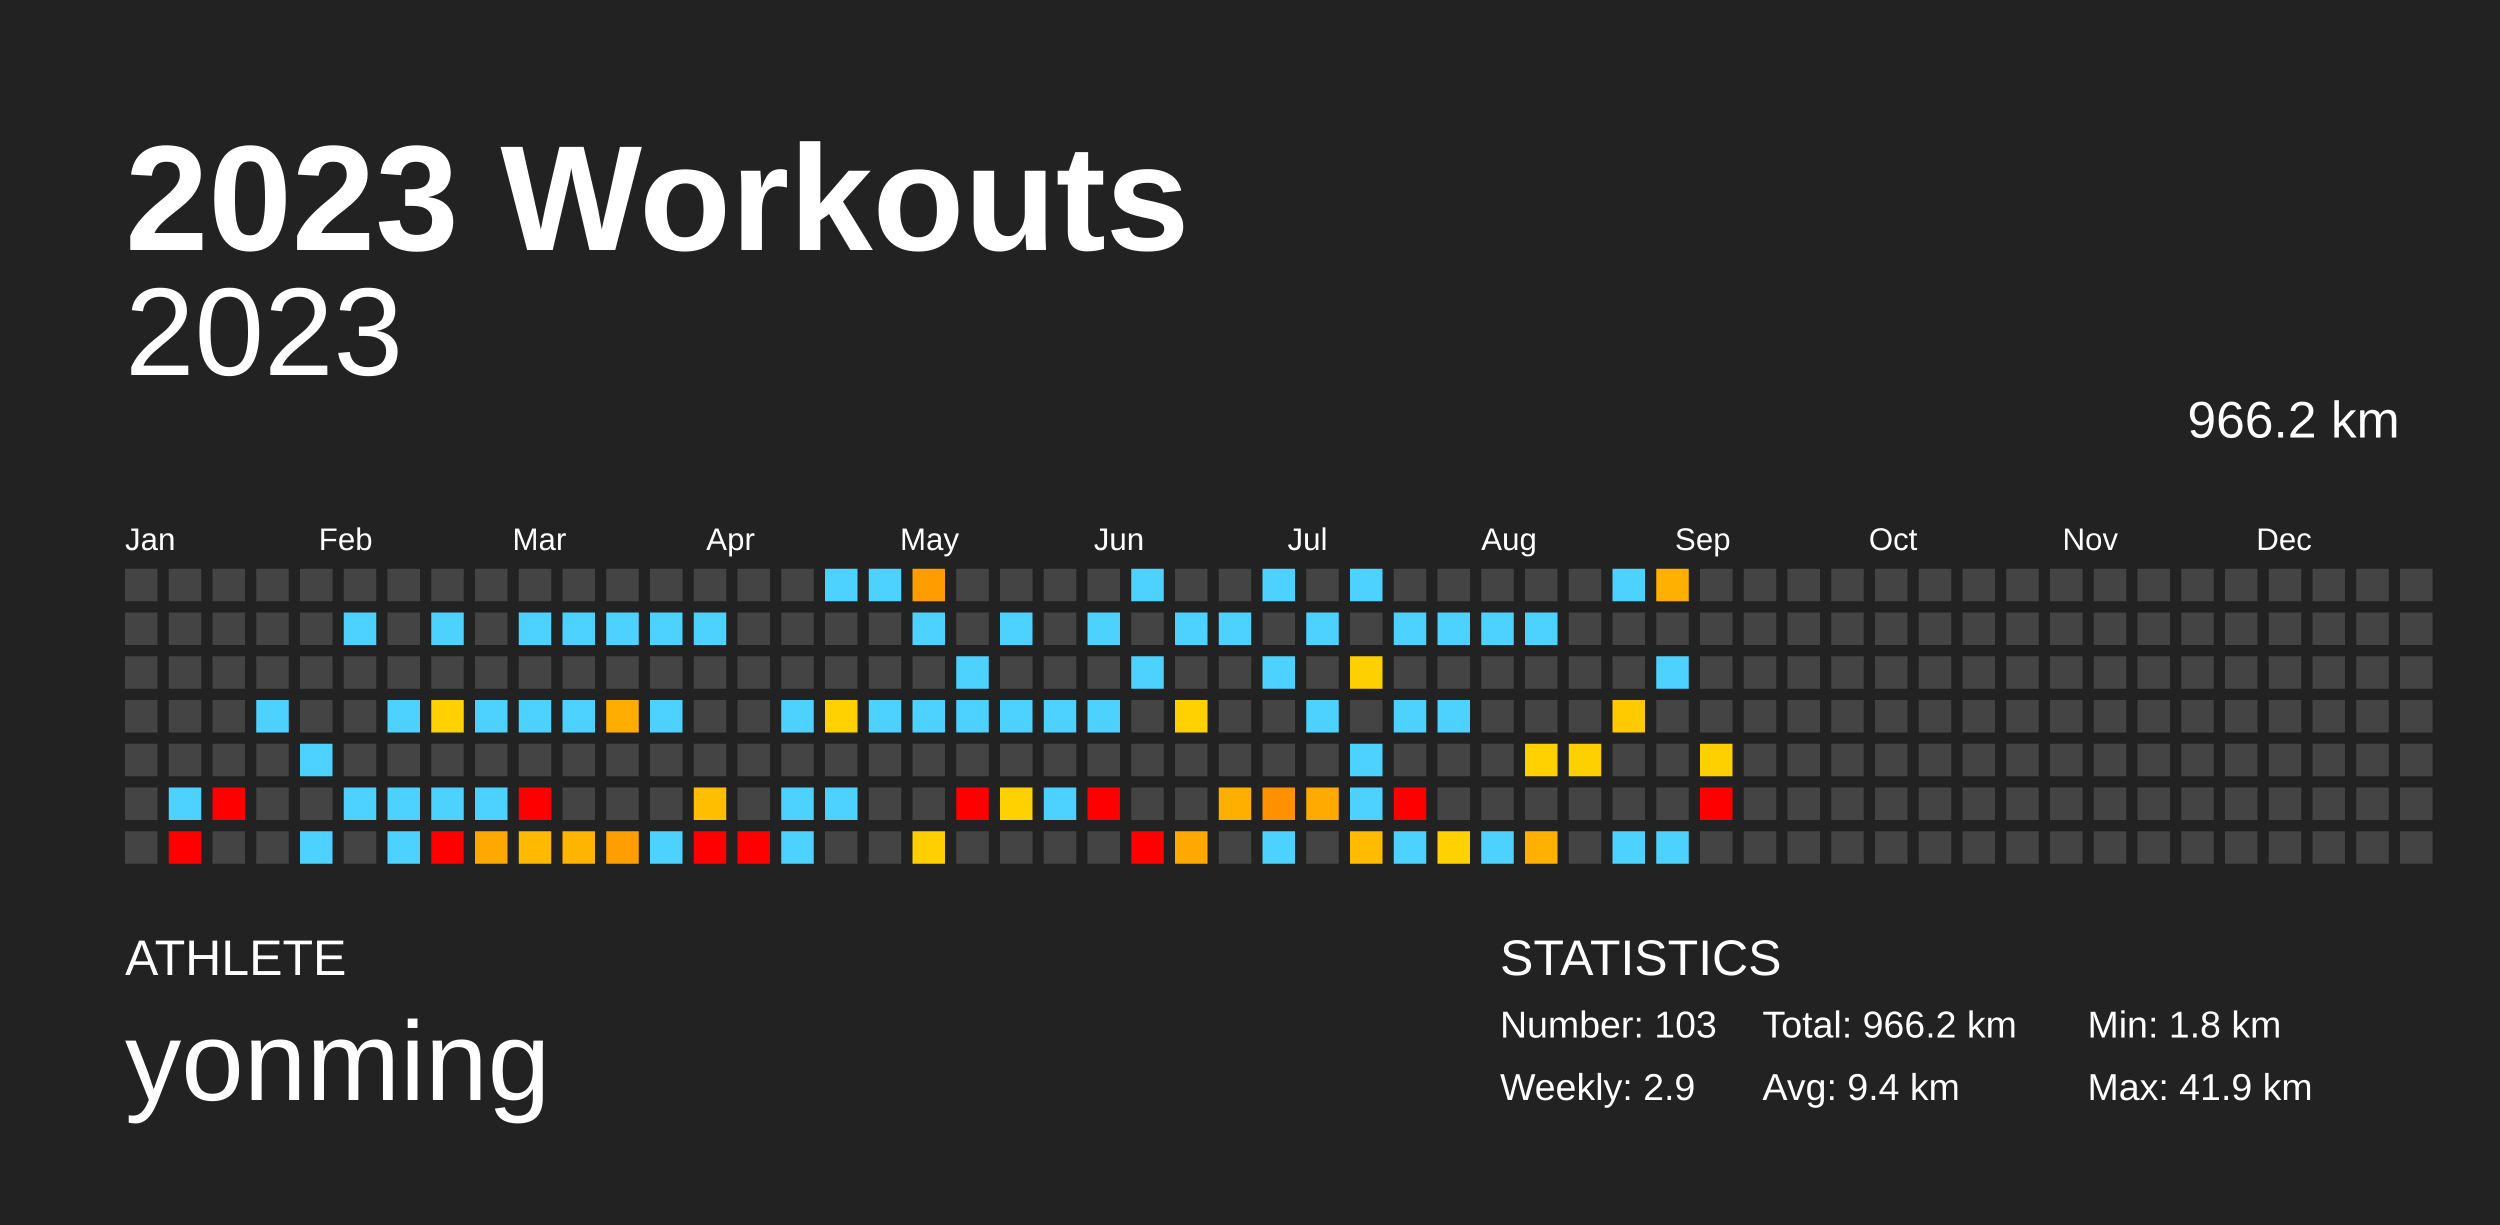
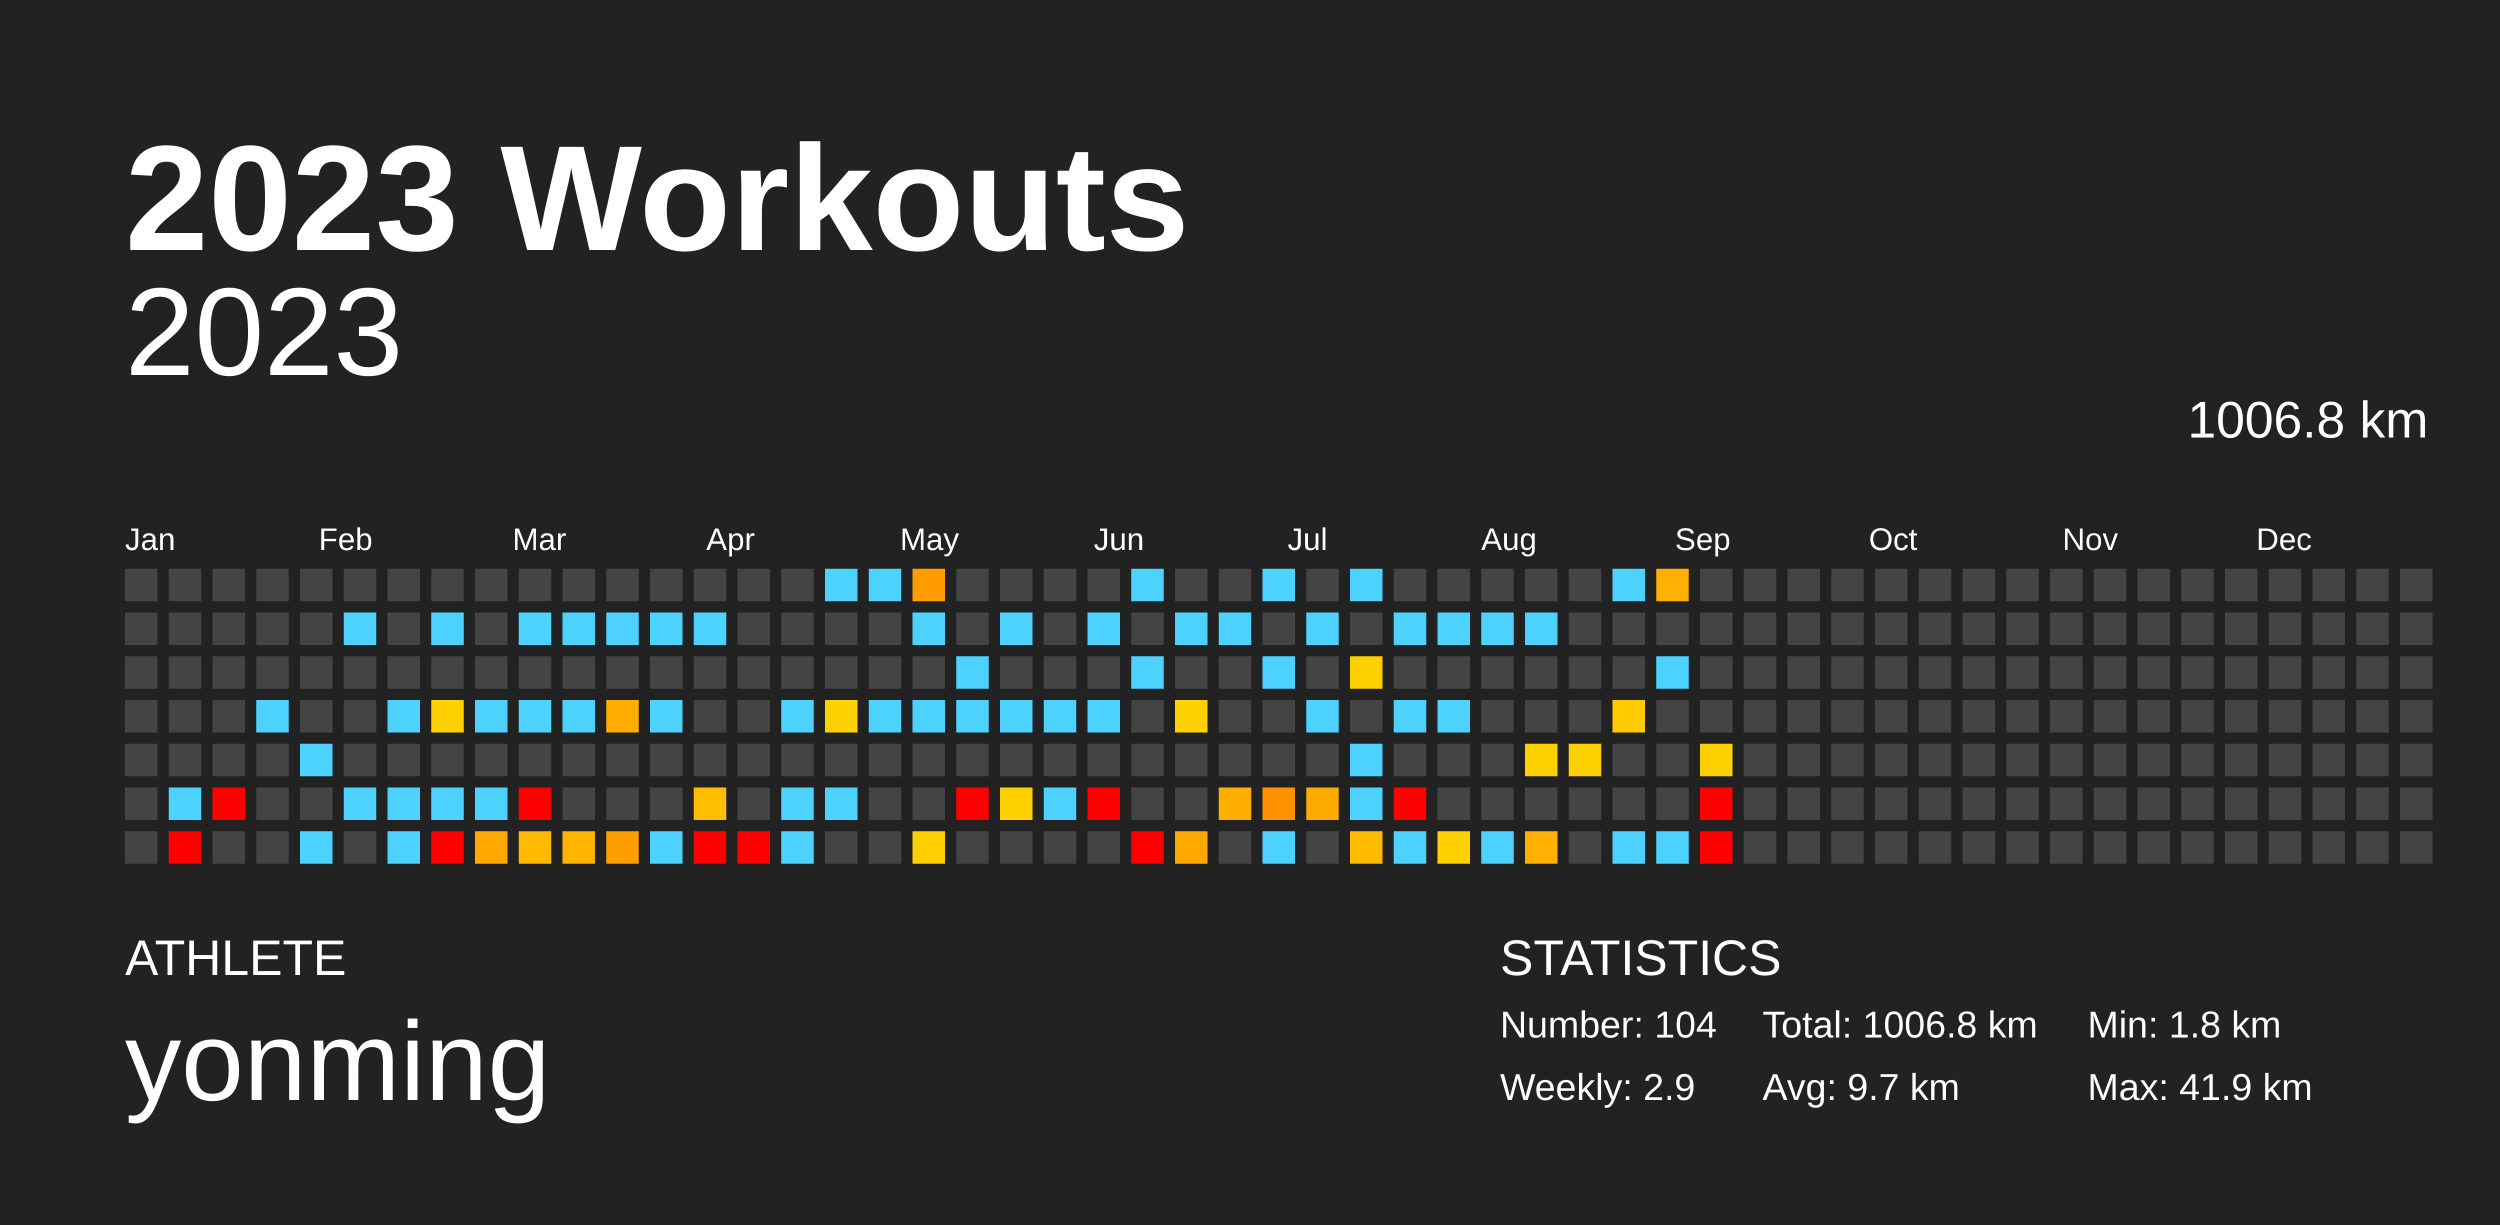
<svg xmlns="http://www.w3.org/2000/svg" baseProfile="full" height="98mm" version="1.1" viewBox="0,0,200,98" width="200mm">
  <defs />
  <rect fill="#222222" height="98" width="200" x="0" y="0" />
  <text fill="#FFFFFF" style="font-size:12px; font-family:Arial; font-weight:bold;" x="10" y="20">2023 Workouts</text>
  <text fill="#FFFFFF" style="font-size:4px; font-family:Arial" x="10" y="78">ATHLETE</text>
  <text fill="#FFFFFF" style="font-size:9px; font-family:Arial" x="10" y="88">yonming</text>
  <text fill="#FFFFFF" style="font-size:4px; font-family:Arial" x="120" y="78">STATISTICS</text>
-   <text fill="#FFFFFF" style="font-size:3px; font-family:Arial" x="120" y="83">Number: 103</text>
+   <text fill="#FFFFFF" style="font-size:3px; font-family:Arial" x="120" y="83">Number: 104</text>
  <text fill="#FFFFFF" style="font-size:3px; font-family:Arial" x="120" y="88">Weekly: 2.9</text>
-   <text fill="#FFFFFF" style="font-size:3px; font-family:Arial" x="141" y="83">Total: 966.2 km</text>
-   <text fill="#FFFFFF" style="font-size:3px; font-family:Arial" x="141" y="88">Avg: 9.4 km</text>
+   <text fill="#FFFFFF" style="font-size:3px; font-family:Arial" x="141" y="83">Total: 1006.8 km</text>
+   <text fill="#FFFFFF" style="font-size:3px; font-family:Arial" x="141" y="88">Avg: 9.7 km</text>
  <text fill="#FFFFFF" style="font-size:3px; font-family:Arial" x="167" y="83">Min: 1.8 km</text>
  <text fill="#FFFFFF" style="font-size:3px; font-family:Arial" x="167" y="88">Max: 41.9 km</text>
  <text alignment-baseline="hanging" fill="#FFFFFF" style="font-size:10.0px; font-family:Arial;" x="10" y="30">2023</text>
-   <text alignment-baseline="hanging" fill="#FFFFFF" style="font-size:4.125px; font-family:Arial;" x="175" y="35">966.2 km</text>
+   <text alignment-baseline="hanging" fill="#FFFFFF" style="font-size:4.125px; font-family:Arial;" x="175" y="35">1006.8 km</text>
  <text fill="#FFFFFF" style="font-size:2.5px; font-family:Arial" x="10.0" y="44">Jan</text>
  <text fill="#FFFFFF" style="font-size:2.5px; font-family:Arial" x="25.5" y="44">Feb</text>
  <text fill="#FFFFFF" style="font-size:2.5px; font-family:Arial" x="41.0" y="44">Mar</text>
  <text fill="#FFFFFF" style="font-size:2.5px; font-family:Arial" x="56.5" y="44">Apr</text>
  <text fill="#FFFFFF" style="font-size:2.5px; font-family:Arial" x="72.0" y="44">May</text>
  <text fill="#FFFFFF" style="font-size:2.5px; font-family:Arial" x="87.5" y="44">Jun</text>
  <text fill="#FFFFFF" style="font-size:2.5px; font-family:Arial" x="103.0" y="44">Jul</text>
  <text fill="#FFFFFF" style="font-size:2.5px; font-family:Arial" x="118.5" y="44">Aug</text>
  <text fill="#FFFFFF" style="font-size:2.5px; font-family:Arial" x="134.0" y="44">Sep</text>
  <text fill="#FFFFFF" style="font-size:2.5px; font-family:Arial" x="149.5" y="44">Oct</text>
  <text fill="#FFFFFF" style="font-size:2.5px; font-family:Arial" x="165.0" y="44">Nov</text>
  <text fill="#FFFFFF" style="font-size:2.5px; font-family:Arial" x="180.5" y="44">Dec</text>
  <rect fill="#444444" height="2.6" width="2.6" x="10.0" y="45.5" />
  <rect fill="#444444" height="2.6" width="2.6" x="10.0" y="49.0" />
  <rect fill="#444444" height="2.6" width="2.6" x="10.0" y="52.5" />
  <rect fill="#444444" height="2.6" width="2.6" x="10.0" y="56.0" />
  <rect fill="#444444" height="2.6" width="2.6" x="10.0" y="59.5" />
  <rect fill="#444444" height="2.6" width="2.6" x="10.0" y="63.0" />
  <rect fill="#444444" height="2.6" width="2.6" x="10.0" y="66.5" />
  <rect fill="#444444" height="2.6" width="2.6" x="13.5" y="45.5" />
  <rect fill="#444444" height="2.6" width="2.6" x="13.5" y="49.0" />
  <rect fill="#444444" height="2.6" width="2.6" x="13.5" y="52.5" />
  <rect fill="#444444" height="2.6" width="2.6" x="13.5" y="56.0" />
  <rect fill="#444444" height="2.6" width="2.6" x="13.5" y="59.5" />
  <rect fill="#4dd2ff" height="2.6" width="2.6" x="13.5" y="63.0" />
  <rect fill="red" height="2.6" width="2.6" x="13.5" y="66.5" />
  <rect fill="#444444" height="2.6" width="2.6" x="17.0" y="45.5" />
  <rect fill="#444444" height="2.6" width="2.6" x="17.0" y="49.0" />
  <rect fill="#444444" height="2.6" width="2.6" x="17.0" y="52.5" />
  <rect fill="#444444" height="2.6" width="2.6" x="17.0" y="56.0" />
  <rect fill="#444444" height="2.6" width="2.6" x="17.0" y="59.5" />
  <rect fill="red" height="2.6" width="2.6" x="17.0" y="63.0" />
  <rect fill="#444444" height="2.6" width="2.6" x="17.0" y="66.5" />
  <rect fill="#444444" height="2.6" width="2.6" x="20.5" y="45.5" />
  <rect fill="#444444" height="2.6" width="2.6" x="20.5" y="49.0" />
  <rect fill="#444444" height="2.6" width="2.6" x="20.5" y="52.5" />
  <rect fill="#4dd2ff" height="2.6" width="2.6" x="20.5" y="56.0" />
  <rect fill="#444444" height="2.6" width="2.6" x="20.5" y="59.5" />
  <rect fill="#444444" height="2.6" width="2.6" x="20.5" y="63.0" />
  <rect fill="#444444" height="2.6" width="2.6" x="20.5" y="66.5" />
  <rect fill="#444444" height="2.6" width="2.6" x="24.0" y="45.5" />
  <rect fill="#444444" height="2.6" width="2.6" x="24.0" y="49.0" />
  <rect fill="#444444" height="2.6" width="2.6" x="24.0" y="52.5" />
  <rect fill="#444444" height="2.6" width="2.6" x="24.0" y="56.0" />
  <rect fill="#4dd2ff" height="2.6" width="2.6" x="24.0" y="59.5" />
  <rect fill="#444444" height="2.6" width="2.6" x="24.0" y="63.0" />
  <rect fill="#4dd2ff" height="2.6" width="2.6" x="24.0" y="66.5" />
  <rect fill="#444444" height="2.6" width="2.6" x="27.5" y="45.5" />
  <rect fill="#4dd2ff" height="2.6" width="2.6" x="27.5" y="49.0" />
  <rect fill="#444444" height="2.6" width="2.6" x="27.5" y="52.5" />
  <rect fill="#444444" height="2.6" width="2.6" x="27.5" y="56.0" />
  <rect fill="#444444" height="2.6" width="2.6" x="27.5" y="59.5" />
  <rect fill="#4dd2ff" height="2.6" width="2.6" x="27.5" y="63.0" />
  <rect fill="#444444" height="2.6" width="2.6" x="27.5" y="66.5" />
  <rect fill="#444444" height="2.6" width="2.6" x="31.0" y="45.5" />
  <rect fill="#444444" height="2.6" width="2.6" x="31.0" y="49.0" />
  <rect fill="#444444" height="2.6" width="2.6" x="31.0" y="52.5" />
  <rect fill="#4dd2ff" height="2.6" width="2.6" x="31.0" y="56.0" />
  <rect fill="#444444" height="2.6" width="2.6" x="31.0" y="59.5" />
  <rect fill="#4dd2ff" height="2.6" width="2.6" x="31.0" y="63.0" />
  <rect fill="#4dd2ff" height="2.6" width="2.6" x="31.0" y="66.5" />
  <rect fill="#444444" height="2.6" width="2.6" x="34.5" y="45.5" />
  <rect fill="#4dd2ff" height="2.6" width="2.6" x="34.5" y="49.0" />
  <rect fill="#444444" height="2.6" width="2.6" x="34.5" y="52.5" />
  <rect fill="#ffd100" height="2.6" width="2.6" x="34.5" y="56.0" />
  <rect fill="#444444" height="2.6" width="2.6" x="34.5" y="59.5" />
  <rect fill="#4dd2ff" height="2.6" width="2.6" x="34.5" y="63.0" />
  <rect fill="red" height="2.6" width="2.6" x="34.5" y="66.5" />
  <rect fill="#444444" height="2.6" width="2.6" x="38.0" y="45.5" />
  <rect fill="#444444" height="2.6" width="2.6" x="38.0" y="49.0" />
  <rect fill="#444444" height="2.6" width="2.6" x="38.0" y="52.5" />
  <rect fill="#4dd2ff" height="2.6" width="2.6" x="38.0" y="56.0" />
  <rect fill="#444444" height="2.6" width="2.6" x="38.0" y="59.5" />
  <rect fill="#4dd2ff" height="2.6" width="2.6" x="38.0" y="63.0" />
  <rect fill="#ffa900" height="2.6" width="2.6" x="38.0" y="66.5" />
  <rect fill="#444444" height="2.6" width="2.6" x="41.5" y="45.5" />
  <rect fill="#4dd2ff" height="2.6" width="2.6" x="41.5" y="49.0" />
  <rect fill="#444444" height="2.6" width="2.6" x="41.5" y="52.5" />
  <rect fill="#4dd2ff" height="2.6" width="2.6" x="41.5" y="56.0" />
  <rect fill="#444444" height="2.6" width="2.6" x="41.5" y="59.5" />
  <rect fill="red" height="2.6" width="2.6" x="41.5" y="63.0" />
  <rect fill="#ffb900" height="2.6" width="2.6" x="41.5" y="66.5" />
  <rect fill="#444444" height="2.6" width="2.6" x="45.0" y="45.5" />
  <rect fill="#4dd2ff" height="2.6" width="2.6" x="45.0" y="49.0" />
  <rect fill="#444444" height="2.6" width="2.6" x="45.0" y="52.5" />
  <rect fill="#4dd2ff" height="2.6" width="2.6" x="45.0" y="56.0" />
  <rect fill="#444444" height="2.6" width="2.6" x="45.0" y="59.5" />
  <rect fill="#444444" height="2.6" width="2.6" x="45.0" y="63.0" />
  <rect fill="#ffb400" height="2.6" width="2.6" x="45.0" y="66.5" />
  <rect fill="#444444" height="2.6" width="2.6" x="48.5" y="45.5" />
  <rect fill="#4dd2ff" height="2.6" width="2.6" x="48.5" y="49.0" />
  <rect fill="#444444" height="2.6" width="2.6" x="48.5" y="52.5" />
  <rect fill="#ffae00" height="2.6" width="2.6" x="48.5" y="56.0" />
  <rect fill="#444444" height="2.6" width="2.6" x="48.5" y="59.5" />
  <rect fill="#444444" height="2.6" width="2.6" x="48.5" y="63.0" />
  <rect fill="#ff9e00" height="2.6" width="2.6" x="48.5" y="66.5" />
  <rect fill="#444444" height="2.6" width="2.6" x="52.0" y="45.5" />
  <rect fill="#4dd2ff" height="2.6" width="2.6" x="52.0" y="49.0" />
  <rect fill="#444444" height="2.6" width="2.6" x="52.0" y="52.5" />
  <rect fill="#4dd2ff" height="2.6" width="2.6" x="52.0" y="56.0" />
  <rect fill="#444444" height="2.6" width="2.6" x="52.0" y="59.5" />
  <rect fill="#444444" height="2.6" width="2.6" x="52.0" y="63.0" />
  <rect fill="#4dd2ff" height="2.6" width="2.6" x="52.0" y="66.5" />
  <rect fill="#444444" height="2.6" width="2.6" x="55.5" y="45.5" />
  <rect fill="#4dd2ff" height="2.6" width="2.6" x="55.5" y="49.0" />
  <rect fill="#444444" height="2.6" width="2.6" x="55.5" y="52.5" />
  <rect fill="#444444" height="2.6" width="2.6" x="55.5" y="56.0" />
  <rect fill="#444444" height="2.6" width="2.6" x="55.5" y="59.5" />
  <rect fill="#ffbf00" height="2.6" width="2.6" x="55.5" y="63.0" />
  <rect fill="red" height="2.6" width="2.6" x="55.5" y="66.5" />
  <rect fill="#444444" height="2.6" width="2.6" x="59.0" y="45.5" />
  <rect fill="#444444" height="2.6" width="2.6" x="59.0" y="49.0" />
  <rect fill="#444444" height="2.6" width="2.6" x="59.0" y="52.5" />
  <rect fill="#444444" height="2.6" width="2.6" x="59.0" y="56.0" />
  <rect fill="#444444" height="2.6" width="2.6" x="59.0" y="59.5" />
  <rect fill="#444444" height="2.6" width="2.6" x="59.0" y="63.0" />
  <rect fill="red" height="2.6" width="2.6" x="59.0" y="66.5" />
  <rect fill="#444444" height="2.6" width="2.6" x="62.5" y="45.5" />
  <rect fill="#444444" height="2.6" width="2.6" x="62.5" y="49.0" />
  <rect fill="#444444" height="2.6" width="2.6" x="62.5" y="52.5" />
  <rect fill="#4dd2ff" height="2.6" width="2.6" x="62.5" y="56.0" />
  <rect fill="#444444" height="2.6" width="2.6" x="62.5" y="59.5" />
  <rect fill="#4dd2ff" height="2.6" width="2.6" x="62.5" y="63.0" />
  <rect fill="#4dd2ff" height="2.6" width="2.6" x="62.5" y="66.5" />
  <rect fill="#4dd2ff" height="2.6" width="2.6" x="66.0" y="45.5" />
  <rect fill="#444444" height="2.6" width="2.6" x="66.0" y="49.0" />
  <rect fill="#444444" height="2.6" width="2.6" x="66.0" y="52.5" />
  <rect fill="#ffd100" height="2.6" width="2.6" x="66.0" y="56.0" />
  <rect fill="#444444" height="2.6" width="2.6" x="66.0" y="59.5" />
  <rect fill="#4dd2ff" height="2.6" width="2.6" x="66.0" y="63.0" />
  <rect fill="#444444" height="2.6" width="2.6" x="66.0" y="66.5" />
  <rect fill="#4dd2ff" height="2.6" width="2.6" x="69.5" y="45.5" />
  <rect fill="#444444" height="2.6" width="2.6" x="69.5" y="49.0" />
  <rect fill="#444444" height="2.6" width="2.6" x="69.5" y="52.5" />
  <rect fill="#4dd2ff" height="2.6" width="2.6" x="69.5" y="56.0" />
  <rect fill="#444444" height="2.6" width="2.6" x="69.5" y="59.5" />
  <rect fill="#444444" height="2.6" width="2.6" x="69.5" y="63.0" />
  <rect fill="#444444" height="2.6" width="2.6" x="69.5" y="66.5" />
  <rect fill="#ff9c00" height="2.6" width="2.6" x="73.0" y="45.5" />
  <rect fill="#4dd2ff" height="2.6" width="2.6" x="73.0" y="49.0" />
  <rect fill="#444444" height="2.6" width="2.6" x="73.0" y="52.5" />
  <rect fill="#4dd2ff" height="2.6" width="2.6" x="73.0" y="56.0" />
  <rect fill="#444444" height="2.6" width="2.6" x="73.0" y="59.5" />
  <rect fill="#444444" height="2.6" width="2.6" x="73.0" y="63.0" />
  <rect fill="#ffcf00" height="2.6" width="2.6" x="73.0" y="66.5" />
  <rect fill="#444444" height="2.6" width="2.6" x="76.5" y="45.5" />
  <rect fill="#444444" height="2.6" width="2.6" x="76.5" y="49.0" />
  <rect fill="#4dd2ff" height="2.6" width="2.6" x="76.5" y="52.5" />
  <rect fill="#4dd2ff" height="2.6" width="2.6" x="76.5" y="56.0" />
  <rect fill="#444444" height="2.6" width="2.6" x="76.5" y="59.5" />
  <rect fill="red" height="2.6" width="2.6" x="76.5" y="63.0" />
  <rect fill="#444444" height="2.6" width="2.6" x="76.5" y="66.5" />
  <rect fill="#444444" height="2.6" width="2.6" x="80.0" y="45.5" />
  <rect fill="#4dd2ff" height="2.6" width="2.6" x="80.0" y="49.0" />
  <rect fill="#444444" height="2.6" width="2.6" x="80.0" y="52.5" />
  <rect fill="#4dd2ff" height="2.6" width="2.6" x="80.0" y="56.0" />
  <rect fill="#444444" height="2.6" width="2.6" x="80.0" y="59.5" />
  <rect fill="#ffd100" height="2.6" width="2.6" x="80.0" y="63.0" />
  <rect fill="#444444" height="2.6" width="2.6" x="80.0" y="66.5" />
  <rect fill="#444444" height="2.6" width="2.6" x="83.5" y="45.5" />
  <rect fill="#444444" height="2.6" width="2.6" x="83.5" y="49.0" />
  <rect fill="#444444" height="2.6" width="2.6" x="83.5" y="52.5" />
  <rect fill="#4dd2ff" height="2.6" width="2.6" x="83.5" y="56.0" />
  <rect fill="#444444" height="2.6" width="2.6" x="83.5" y="59.5" />
  <rect fill="#4dd2ff" height="2.6" width="2.6" x="83.5" y="63.0" />
  <rect fill="#444444" height="2.6" width="2.6" x="83.5" y="66.5" />
  <rect fill="#444444" height="2.6" width="2.6" x="87.0" y="45.5" />
  <rect fill="#4dd2ff" height="2.6" width="2.6" x="87.0" y="49.0" />
  <rect fill="#444444" height="2.6" width="2.6" x="87.0" y="52.5" />
  <rect fill="#4dd2ff" height="2.6" width="2.6" x="87.0" y="56.0" />
  <rect fill="#444444" height="2.6" width="2.6" x="87.0" y="59.5" />
  <rect fill="red" height="2.6" width="2.6" x="87.0" y="63.0" />
  <rect fill="#444444" height="2.6" width="2.6" x="87.0" y="66.5" />
  <rect fill="#4dd2ff" height="2.6" width="2.6" x="90.5" y="45.5" />
  <rect fill="#444444" height="2.6" width="2.6" x="90.5" y="49.0" />
  <rect fill="#4dd2ff" height="2.6" width="2.6" x="90.5" y="52.5" />
  <rect fill="#444444" height="2.6" width="2.6" x="90.5" y="56.0" />
  <rect fill="#444444" height="2.6" width="2.6" x="90.5" y="59.5" />
  <rect fill="#444444" height="2.6" width="2.6" x="90.5" y="63.0" />
  <rect fill="red" height="2.6" width="2.6" x="90.5" y="66.5" />
  <rect fill="#444444" height="2.6" width="2.6" x="94.0" y="45.5" />
  <rect fill="#4dd2ff" height="2.6" width="2.6" x="94.0" y="49.0" />
  <rect fill="#444444" height="2.6" width="2.6" x="94.0" y="52.5" />
  <rect fill="#ffd100" height="2.6" width="2.6" x="94.0" y="56.0" />
  <rect fill="#444444" height="2.6" width="2.6" x="94.0" y="59.5" />
  <rect fill="#444444" height="2.6" width="2.6" x="94.0" y="63.0" />
  <rect fill="#ffa900" height="2.6" width="2.6" x="94.0" y="66.5" />
  <rect fill="#444444" height="2.6" width="2.6" x="97.5" y="45.5" />
  <rect fill="#4dd2ff" height="2.6" width="2.6" x="97.5" y="49.0" />
  <rect fill="#444444" height="2.6" width="2.6" x="97.5" y="52.5" />
  <rect fill="#444444" height="2.6" width="2.6" x="97.5" y="56.0" />
  <rect fill="#444444" height="2.6" width="2.6" x="97.5" y="59.5" />
  <rect fill="#ffaf00" height="2.6" width="2.6" x="97.5" y="63.0" />
  <rect fill="#444444" height="2.6" width="2.6" x="97.5" y="66.5" />
  <rect fill="#4dd2ff" height="2.6" width="2.6" x="101.0" y="45.5" />
  <rect fill="#444444" height="2.6" width="2.6" x="101.0" y="49.0" />
  <rect fill="#4dd2ff" height="2.6" width="2.6" x="101.0" y="52.5" />
  <rect fill="#444444" height="2.6" width="2.6" x="101.0" y="56.0" />
  <rect fill="#444444" height="2.6" width="2.6" x="101.0" y="59.5" />
  <rect fill="#ff9100" height="2.6" width="2.6" x="101.0" y="63.0" />
  <rect fill="#4dd2ff" height="2.6" width="2.6" x="101.0" y="66.5" />
  <rect fill="#444444" height="2.6" width="2.6" x="104.5" y="45.5" />
  <rect fill="#4dd2ff" height="2.6" width="2.6" x="104.5" y="49.0" />
  <rect fill="#444444" height="2.6" width="2.6" x="104.5" y="52.5" />
  <rect fill="#4dd2ff" height="2.6" width="2.6" x="104.5" y="56.0" />
  <rect fill="#444444" height="2.6" width="2.6" x="104.5" y="59.5" />
  <rect fill="#ffaa00" height="2.6" width="2.6" x="104.5" y="63.0" />
  <rect fill="#444444" height="2.6" width="2.6" x="104.5" y="66.5" />
  <rect fill="#4dd2ff" height="2.6" width="2.6" x="108.0" y="45.5" />
  <rect fill="#444444" height="2.6" width="2.6" x="108.0" y="49.0" />
  <rect fill="#ffd000" height="2.6" width="2.6" x="108.0" y="52.5" />
  <rect fill="#444444" height="2.6" width="2.6" x="108.0" y="56.0" />
  <rect fill="#4dd2ff" height="2.6" width="2.6" x="108.0" y="59.5" />
  <rect fill="#4dd2ff" height="2.6" width="2.6" x="108.0" y="63.0" />
  <rect fill="#ffbb00" height="2.6" width="2.6" x="108.0" y="66.5" />
  <rect fill="#444444" height="2.6" width="2.6" x="111.5" y="45.5" />
  <rect fill="#4dd2ff" height="2.6" width="2.6" x="111.5" y="49.0" />
  <rect fill="#444444" height="2.6" width="2.6" x="111.5" y="52.5" />
  <rect fill="#4dd2ff" height="2.6" width="2.6" x="111.5" y="56.0" />
  <rect fill="#444444" height="2.6" width="2.6" x="111.5" y="59.5" />
  <rect fill="red" height="2.6" width="2.6" x="111.5" y="63.0" />
  <rect fill="#4dd2ff" height="2.6" width="2.6" x="111.5" y="66.5" />
  <rect fill="#444444" height="2.6" width="2.6" x="115.0" y="45.5" />
  <rect fill="#4dd2ff" height="2.6" width="2.6" x="115.0" y="49.0" />
  <rect fill="#444444" height="2.6" width="2.6" x="115.0" y="52.5" />
  <rect fill="#4dd2ff" height="2.6" width="2.6" x="115.0" y="56.0" />
  <rect fill="#444444" height="2.6" width="2.6" x="115.0" y="59.5" />
  <rect fill="#444444" height="2.6" width="2.6" x="115.0" y="63.0" />
  <rect fill="#ffd100" height="2.6" width="2.6" x="115.0" y="66.5" />
  <rect fill="#444444" height="2.6" width="2.6" x="118.5" y="45.5" />
  <rect fill="#4dd2ff" height="2.6" width="2.6" x="118.5" y="49.0" />
  <rect fill="#444444" height="2.6" width="2.6" x="118.5" y="52.5" />
  <rect fill="#444444" height="2.6" width="2.6" x="118.5" y="56.0" />
  <rect fill="#444444" height="2.6" width="2.6" x="118.5" y="59.5" />
  <rect fill="#444444" height="2.6" width="2.6" x="118.5" y="63.0" />
  <rect fill="#4dd2ff" height="2.6" width="2.6" x="118.5" y="66.5" />
  <rect fill="#444444" height="2.6" width="2.6" x="122.0" y="45.5" />
  <rect fill="#4dd2ff" height="2.6" width="2.6" x="122.0" y="49.0" />
  <rect fill="#444444" height="2.6" width="2.6" x="122.0" y="52.5" />
  <rect fill="#444444" height="2.6" width="2.6" x="122.0" y="56.0" />
  <rect fill="#ffd100" height="2.6" width="2.6" x="122.0" y="59.5" />
  <rect fill="#444444" height="2.6" width="2.6" x="122.0" y="63.0" />
  <rect fill="#ffb000" height="2.6" width="2.6" x="122.0" y="66.5" />
  <rect fill="#444444" height="2.6" width="2.6" x="125.5" y="45.5" />
  <rect fill="#444444" height="2.6" width="2.6" x="125.5" y="49.0" />
  <rect fill="#444444" height="2.6" width="2.6" x="125.5" y="52.5" />
  <rect fill="#444444" height="2.6" width="2.6" x="125.5" y="56.0" />
  <rect fill="#ffd000" height="2.6" width="2.6" x="125.5" y="59.5" />
  <rect fill="#444444" height="2.6" width="2.6" x="125.5" y="63.0" />
  <rect fill="#444444" height="2.6" width="2.6" x="125.5" y="66.5" />
  <rect fill="#4dd2ff" height="2.6" width="2.6" x="129.0" y="45.5" />
  <rect fill="#444444" height="2.6" width="2.6" x="129.0" y="49.0" />
  <rect fill="#444444" height="2.6" width="2.6" x="129.0" y="52.5" />
  <rect fill="#ffca00" height="2.6" width="2.6" x="129.0" y="56.0" />
  <rect fill="#444444" height="2.6" width="2.6" x="129.0" y="59.5" />
  <rect fill="#444444" height="2.6" width="2.6" x="129.0" y="63.0" />
  <rect fill="#4dd2ff" height="2.6" width="2.6" x="129.0" y="66.5" />
  <rect fill="#ffb000" height="2.6" width="2.6" x="132.5" y="45.5" />
  <rect fill="#444444" height="2.6" width="2.6" x="132.5" y="49.0" />
  <rect fill="#4dd2ff" height="2.6" width="2.6" x="132.5" y="52.5" />
  <rect fill="#444444" height="2.6" width="2.6" x="132.5" y="56.0" />
  <rect fill="#444444" height="2.6" width="2.6" x="132.5" y="59.5" />
  <rect fill="#444444" height="2.6" width="2.6" x="132.5" y="63.0" />
  <rect fill="#4dd2ff" height="2.6" width="2.6" x="132.5" y="66.5" />
  <rect fill="#444444" height="2.6" width="2.6" x="136.0" y="45.5" />
  <rect fill="#444444" height="2.6" width="2.6" x="136.0" y="49.0" />
  <rect fill="#444444" height="2.6" width="2.6" x="136.0" y="52.5" />
  <rect fill="#444444" height="2.6" width="2.6" x="136.0" y="56.0" />
  <rect fill="#ffd000" height="2.6" width="2.6" x="136.0" y="59.5" />
  <rect fill="red" height="2.6" width="2.6" x="136.0" y="63.0" />
-   <rect fill="#444444" height="2.6" width="2.6" x="136.0" y="66.5" />
+   <rect fill="red" height="2.6" width="2.6" x="136.0" y="66.5" />
  <rect fill="#444444" height="2.6" width="2.6" x="139.5" y="45.5" />
  <rect fill="#444444" height="2.6" width="2.6" x="139.5" y="49.0" />
  <rect fill="#444444" height="2.6" width="2.6" x="139.5" y="52.5" />
  <rect fill="#444444" height="2.6" width="2.6" x="139.5" y="56.0" />
  <rect fill="#444444" height="2.6" width="2.6" x="139.5" y="59.5" />
  <rect fill="#444444" height="2.6" width="2.6" x="139.5" y="63.0" />
  <rect fill="#444444" height="2.6" width="2.6" x="139.5" y="66.5" />
  <rect fill="#444444" height="2.6" width="2.6" x="143.0" y="45.5" />
  <rect fill="#444444" height="2.6" width="2.6" x="143.0" y="49.0" />
  <rect fill="#444444" height="2.6" width="2.6" x="143.0" y="52.5" />
  <rect fill="#444444" height="2.6" width="2.6" x="143.0" y="56.0" />
  <rect fill="#444444" height="2.6" width="2.6" x="143.0" y="59.5" />
  <rect fill="#444444" height="2.6" width="2.6" x="143.0" y="63.0" />
  <rect fill="#444444" height="2.6" width="2.6" x="143.0" y="66.5" />
  <rect fill="#444444" height="2.6" width="2.6" x="146.5" y="45.5" />
  <rect fill="#444444" height="2.6" width="2.6" x="146.5" y="49.0" />
  <rect fill="#444444" height="2.6" width="2.6" x="146.5" y="52.5" />
  <rect fill="#444444" height="2.6" width="2.6" x="146.5" y="56.0" />
  <rect fill="#444444" height="2.6" width="2.6" x="146.5" y="59.5" />
  <rect fill="#444444" height="2.6" width="2.6" x="146.5" y="63.0" />
  <rect fill="#444444" height="2.6" width="2.6" x="146.5" y="66.5" />
  <rect fill="#444444" height="2.6" width="2.6" x="150.0" y="45.5" />
  <rect fill="#444444" height="2.6" width="2.6" x="150.0" y="49.0" />
  <rect fill="#444444" height="2.6" width="2.6" x="150.0" y="52.5" />
  <rect fill="#444444" height="2.6" width="2.6" x="150.0" y="56.0" />
  <rect fill="#444444" height="2.6" width="2.6" x="150.0" y="59.5" />
  <rect fill="#444444" height="2.6" width="2.6" x="150.0" y="63.0" />
  <rect fill="#444444" height="2.6" width="2.6" x="150.0" y="66.5" />
  <rect fill="#444444" height="2.6" width="2.6" x="153.5" y="45.5" />
  <rect fill="#444444" height="2.6" width="2.6" x="153.5" y="49.0" />
  <rect fill="#444444" height="2.6" width="2.6" x="153.5" y="52.5" />
  <rect fill="#444444" height="2.6" width="2.6" x="153.5" y="56.0" />
  <rect fill="#444444" height="2.6" width="2.6" x="153.5" y="59.5" />
  <rect fill="#444444" height="2.6" width="2.6" x="153.5" y="63.0" />
  <rect fill="#444444" height="2.6" width="2.6" x="153.5" y="66.5" />
  <rect fill="#444444" height="2.6" width="2.6" x="157.0" y="45.5" />
  <rect fill="#444444" height="2.6" width="2.6" x="157.0" y="49.0" />
  <rect fill="#444444" height="2.6" width="2.6" x="157.0" y="52.5" />
  <rect fill="#444444" height="2.6" width="2.6" x="157.0" y="56.0" />
  <rect fill="#444444" height="2.6" width="2.6" x="157.0" y="59.5" />
  <rect fill="#444444" height="2.6" width="2.6" x="157.0" y="63.0" />
  <rect fill="#444444" height="2.6" width="2.6" x="157.0" y="66.5" />
  <rect fill="#444444" height="2.6" width="2.6" x="160.5" y="45.5" />
  <rect fill="#444444" height="2.6" width="2.6" x="160.5" y="49.0" />
  <rect fill="#444444" height="2.6" width="2.6" x="160.5" y="52.5" />
  <rect fill="#444444" height="2.6" width="2.6" x="160.5" y="56.0" />
  <rect fill="#444444" height="2.6" width="2.6" x="160.5" y="59.5" />
  <rect fill="#444444" height="2.6" width="2.6" x="160.5" y="63.0" />
  <rect fill="#444444" height="2.6" width="2.6" x="160.5" y="66.5" />
  <rect fill="#444444" height="2.6" width="2.6" x="164.0" y="45.5" />
  <rect fill="#444444" height="2.6" width="2.6" x="164.0" y="49.0" />
  <rect fill="#444444" height="2.6" width="2.6" x="164.0" y="52.5" />
  <rect fill="#444444" height="2.6" width="2.6" x="164.0" y="56.0" />
  <rect fill="#444444" height="2.6" width="2.6" x="164.0" y="59.5" />
  <rect fill="#444444" height="2.6" width="2.6" x="164.0" y="63.0" />
  <rect fill="#444444" height="2.6" width="2.6" x="164.0" y="66.5" />
  <rect fill="#444444" height="2.6" width="2.6" x="167.5" y="45.5" />
  <rect fill="#444444" height="2.6" width="2.6" x="167.5" y="49.0" />
  <rect fill="#444444" height="2.6" width="2.6" x="167.5" y="52.5" />
  <rect fill="#444444" height="2.6" width="2.6" x="167.5" y="56.0" />
  <rect fill="#444444" height="2.6" width="2.6" x="167.5" y="59.5" />
  <rect fill="#444444" height="2.6" width="2.6" x="167.5" y="63.0" />
  <rect fill="#444444" height="2.6" width="2.6" x="167.5" y="66.5" />
  <rect fill="#444444" height="2.6" width="2.6" x="171.0" y="45.5" />
  <rect fill="#444444" height="2.6" width="2.6" x="171.0" y="49.0" />
  <rect fill="#444444" height="2.6" width="2.6" x="171.0" y="52.5" />
  <rect fill="#444444" height="2.6" width="2.6" x="171.0" y="56.0" />
  <rect fill="#444444" height="2.6" width="2.6" x="171.0" y="59.5" />
  <rect fill="#444444" height="2.6" width="2.6" x="171.0" y="63.0" />
  <rect fill="#444444" height="2.6" width="2.6" x="171.0" y="66.5" />
  <rect fill="#444444" height="2.6" width="2.6" x="174.5" y="45.5" />
  <rect fill="#444444" height="2.6" width="2.6" x="174.5" y="49.0" />
  <rect fill="#444444" height="2.6" width="2.6" x="174.5" y="52.5" />
  <rect fill="#444444" height="2.6" width="2.6" x="174.5" y="56.0" />
  <rect fill="#444444" height="2.6" width="2.6" x="174.5" y="59.5" />
  <rect fill="#444444" height="2.6" width="2.6" x="174.5" y="63.0" />
  <rect fill="#444444" height="2.6" width="2.6" x="174.5" y="66.5" />
  <rect fill="#444444" height="2.6" width="2.6" x="178.0" y="45.5" />
  <rect fill="#444444" height="2.6" width="2.6" x="178.0" y="49.0" />
  <rect fill="#444444" height="2.6" width="2.6" x="178.0" y="52.5" />
  <rect fill="#444444" height="2.6" width="2.6" x="178.0" y="56.0" />
  <rect fill="#444444" height="2.6" width="2.6" x="178.0" y="59.5" />
  <rect fill="#444444" height="2.6" width="2.6" x="178.0" y="63.0" />
  <rect fill="#444444" height="2.6" width="2.6" x="178.0" y="66.5" />
  <rect fill="#444444" height="2.6" width="2.6" x="181.5" y="45.5" />
  <rect fill="#444444" height="2.6" width="2.6" x="181.5" y="49.0" />
  <rect fill="#444444" height="2.6" width="2.6" x="181.5" y="52.5" />
  <rect fill="#444444" height="2.6" width="2.6" x="181.5" y="56.0" />
  <rect fill="#444444" height="2.6" width="2.6" x="181.5" y="59.5" />
  <rect fill="#444444" height="2.6" width="2.6" x="181.5" y="63.0" />
  <rect fill="#444444" height="2.6" width="2.6" x="181.5" y="66.5" />
  <rect fill="#444444" height="2.6" width="2.6" x="185.0" y="45.5" />
  <rect fill="#444444" height="2.6" width="2.6" x="185.0" y="49.0" />
  <rect fill="#444444" height="2.6" width="2.6" x="185.0" y="52.5" />
  <rect fill="#444444" height="2.6" width="2.6" x="185.0" y="56.0" />
  <rect fill="#444444" height="2.6" width="2.6" x="185.0" y="59.5" />
  <rect fill="#444444" height="2.6" width="2.6" x="185.0" y="63.0" />
  <rect fill="#444444" height="2.6" width="2.6" x="185.0" y="66.5" />
  <rect fill="#444444" height="2.6" width="2.6" x="188.5" y="45.5" />
  <rect fill="#444444" height="2.6" width="2.6" x="188.5" y="49.0" />
  <rect fill="#444444" height="2.6" width="2.6" x="188.5" y="52.5" />
  <rect fill="#444444" height="2.6" width="2.6" x="188.5" y="56.0" />
  <rect fill="#444444" height="2.6" width="2.6" x="188.5" y="59.5" />
  <rect fill="#444444" height="2.6" width="2.6" x="188.5" y="63.0" />
  <rect fill="#444444" height="2.6" width="2.6" x="188.5" y="66.5" />
  <rect fill="#444444" height="2.6" width="2.6" x="192.0" y="45.5" />
  <rect fill="#444444" height="2.6" width="2.6" x="192.0" y="49.0" />
  <rect fill="#444444" height="2.6" width="2.6" x="192.0" y="52.5" />
  <rect fill="#444444" height="2.6" width="2.6" x="192.0" y="56.0" />
  <rect fill="#444444" height="2.6" width="2.6" x="192.0" y="59.5" />
  <rect fill="#444444" height="2.6" width="2.6" x="192.0" y="63.0" />
  <rect fill="#444444" height="2.6" width="2.6" x="192.0" y="66.5" />
</svg>
